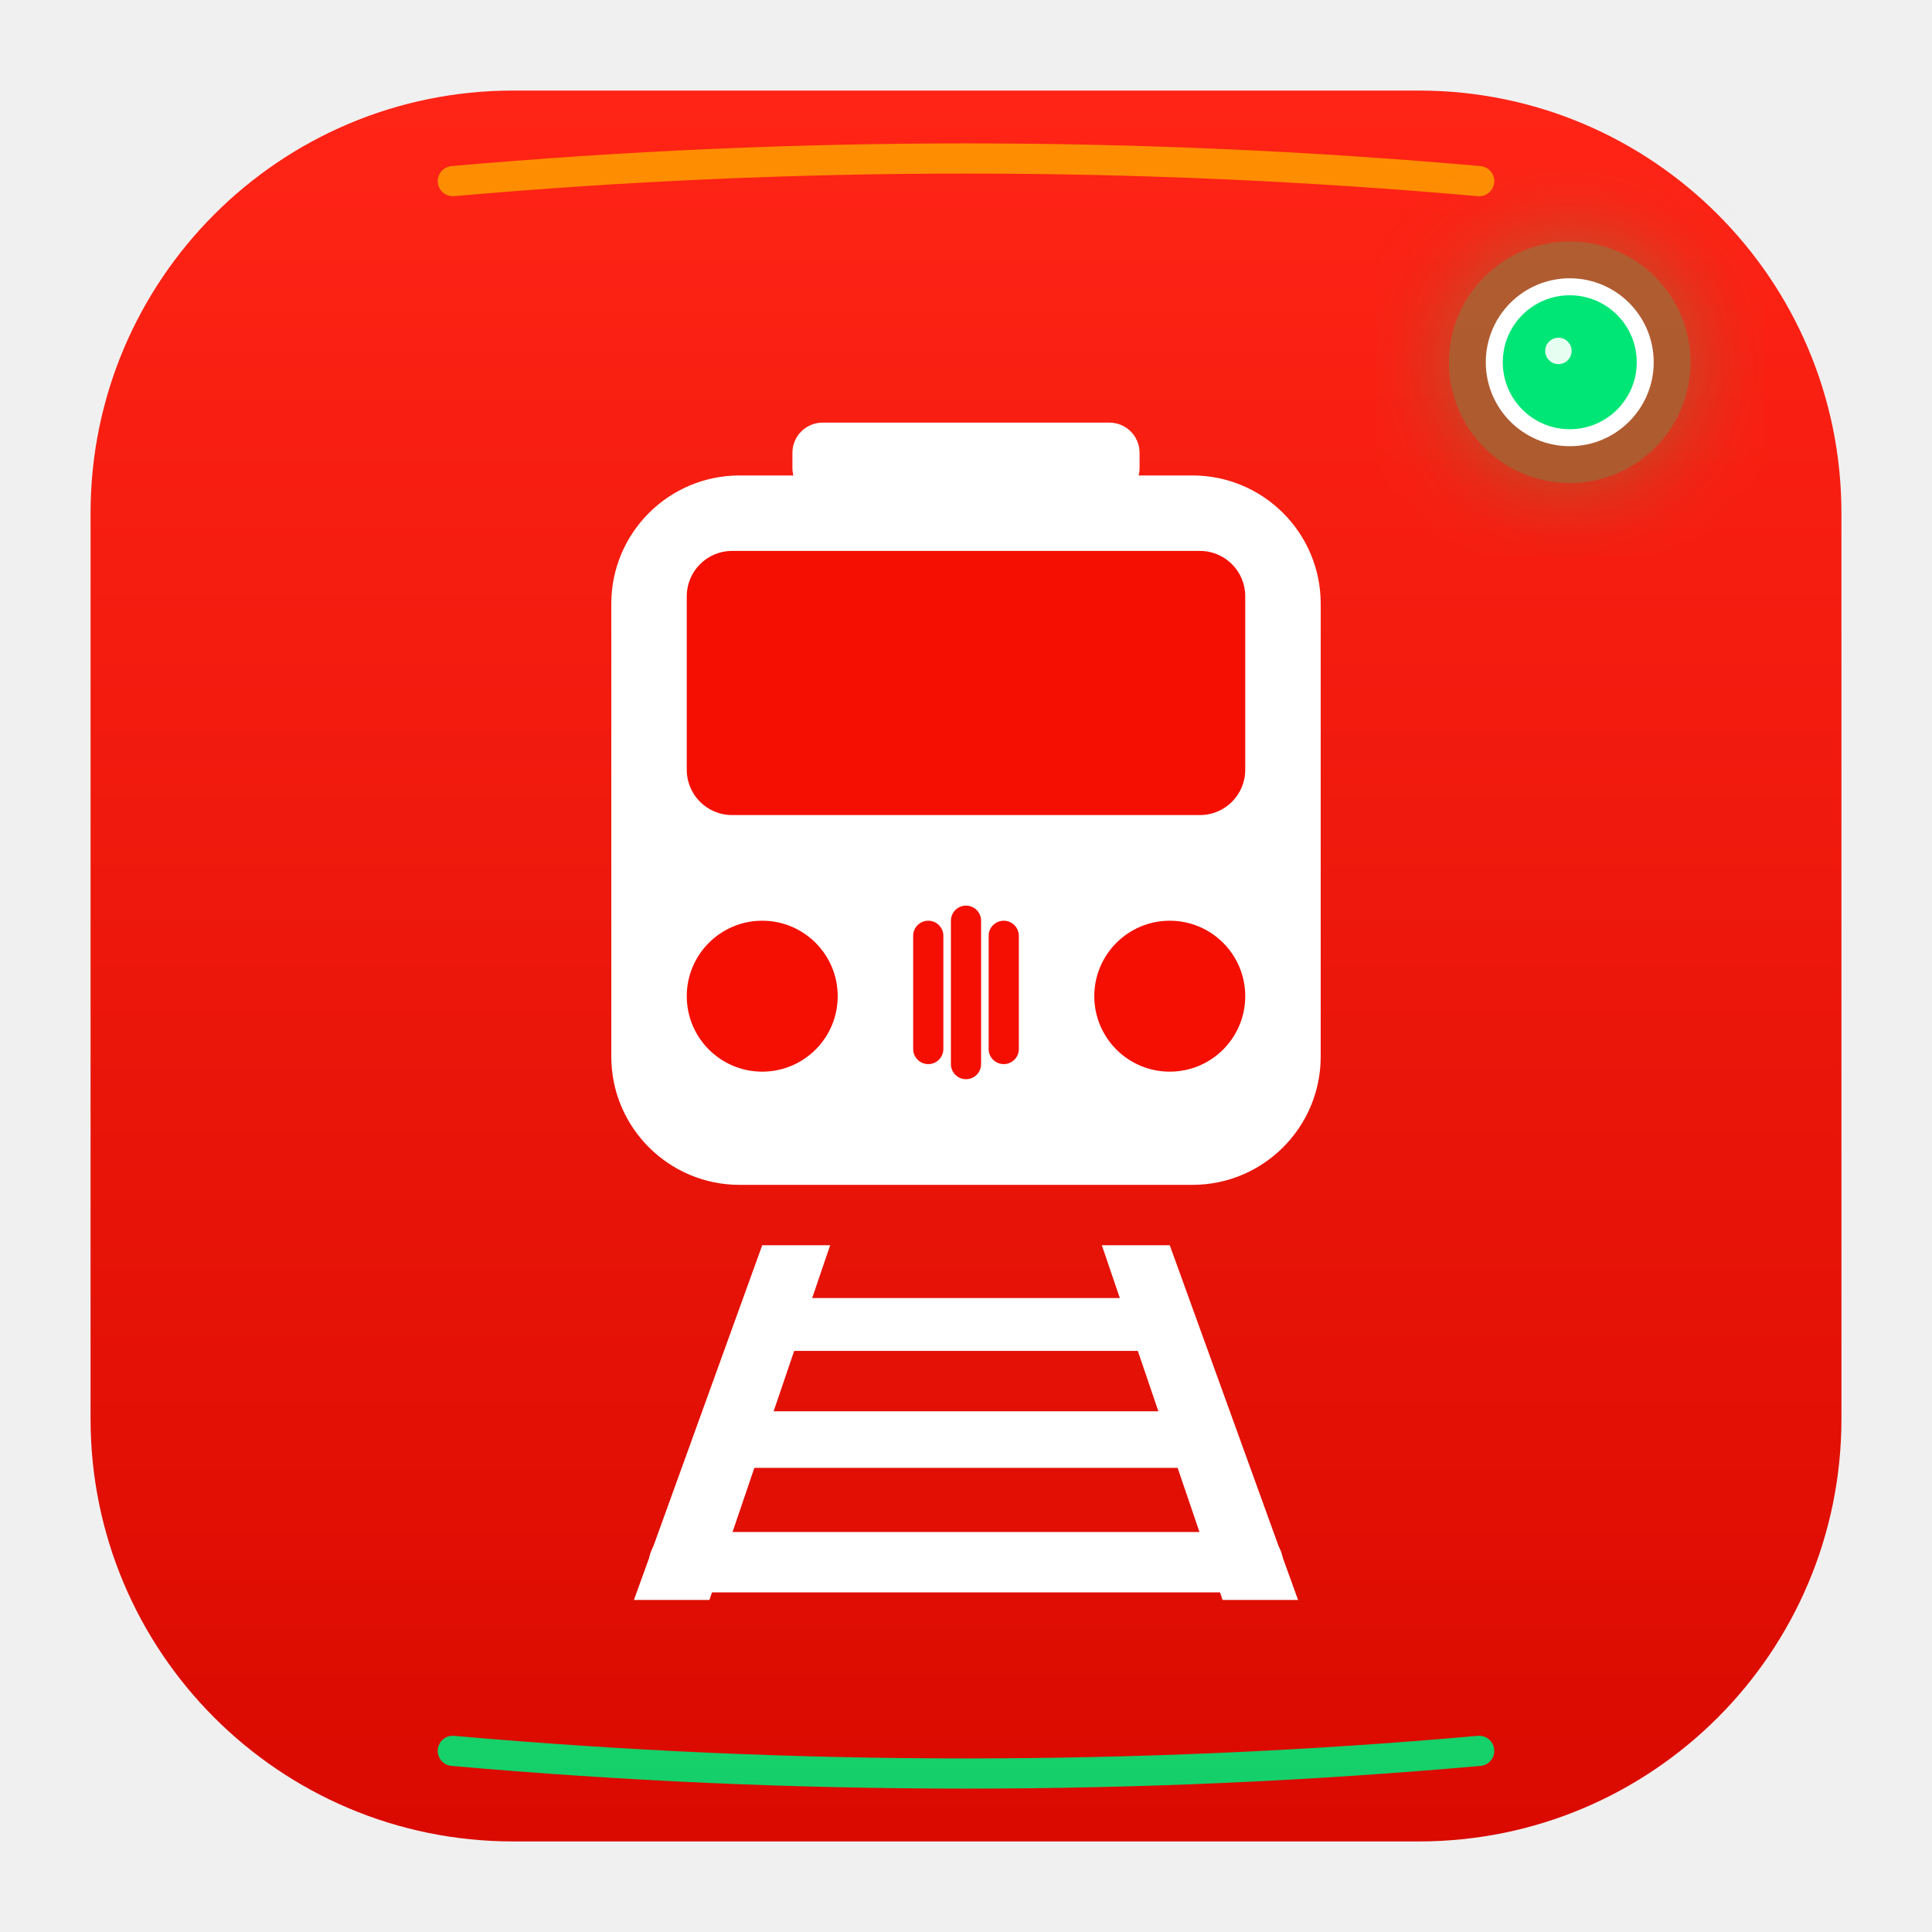
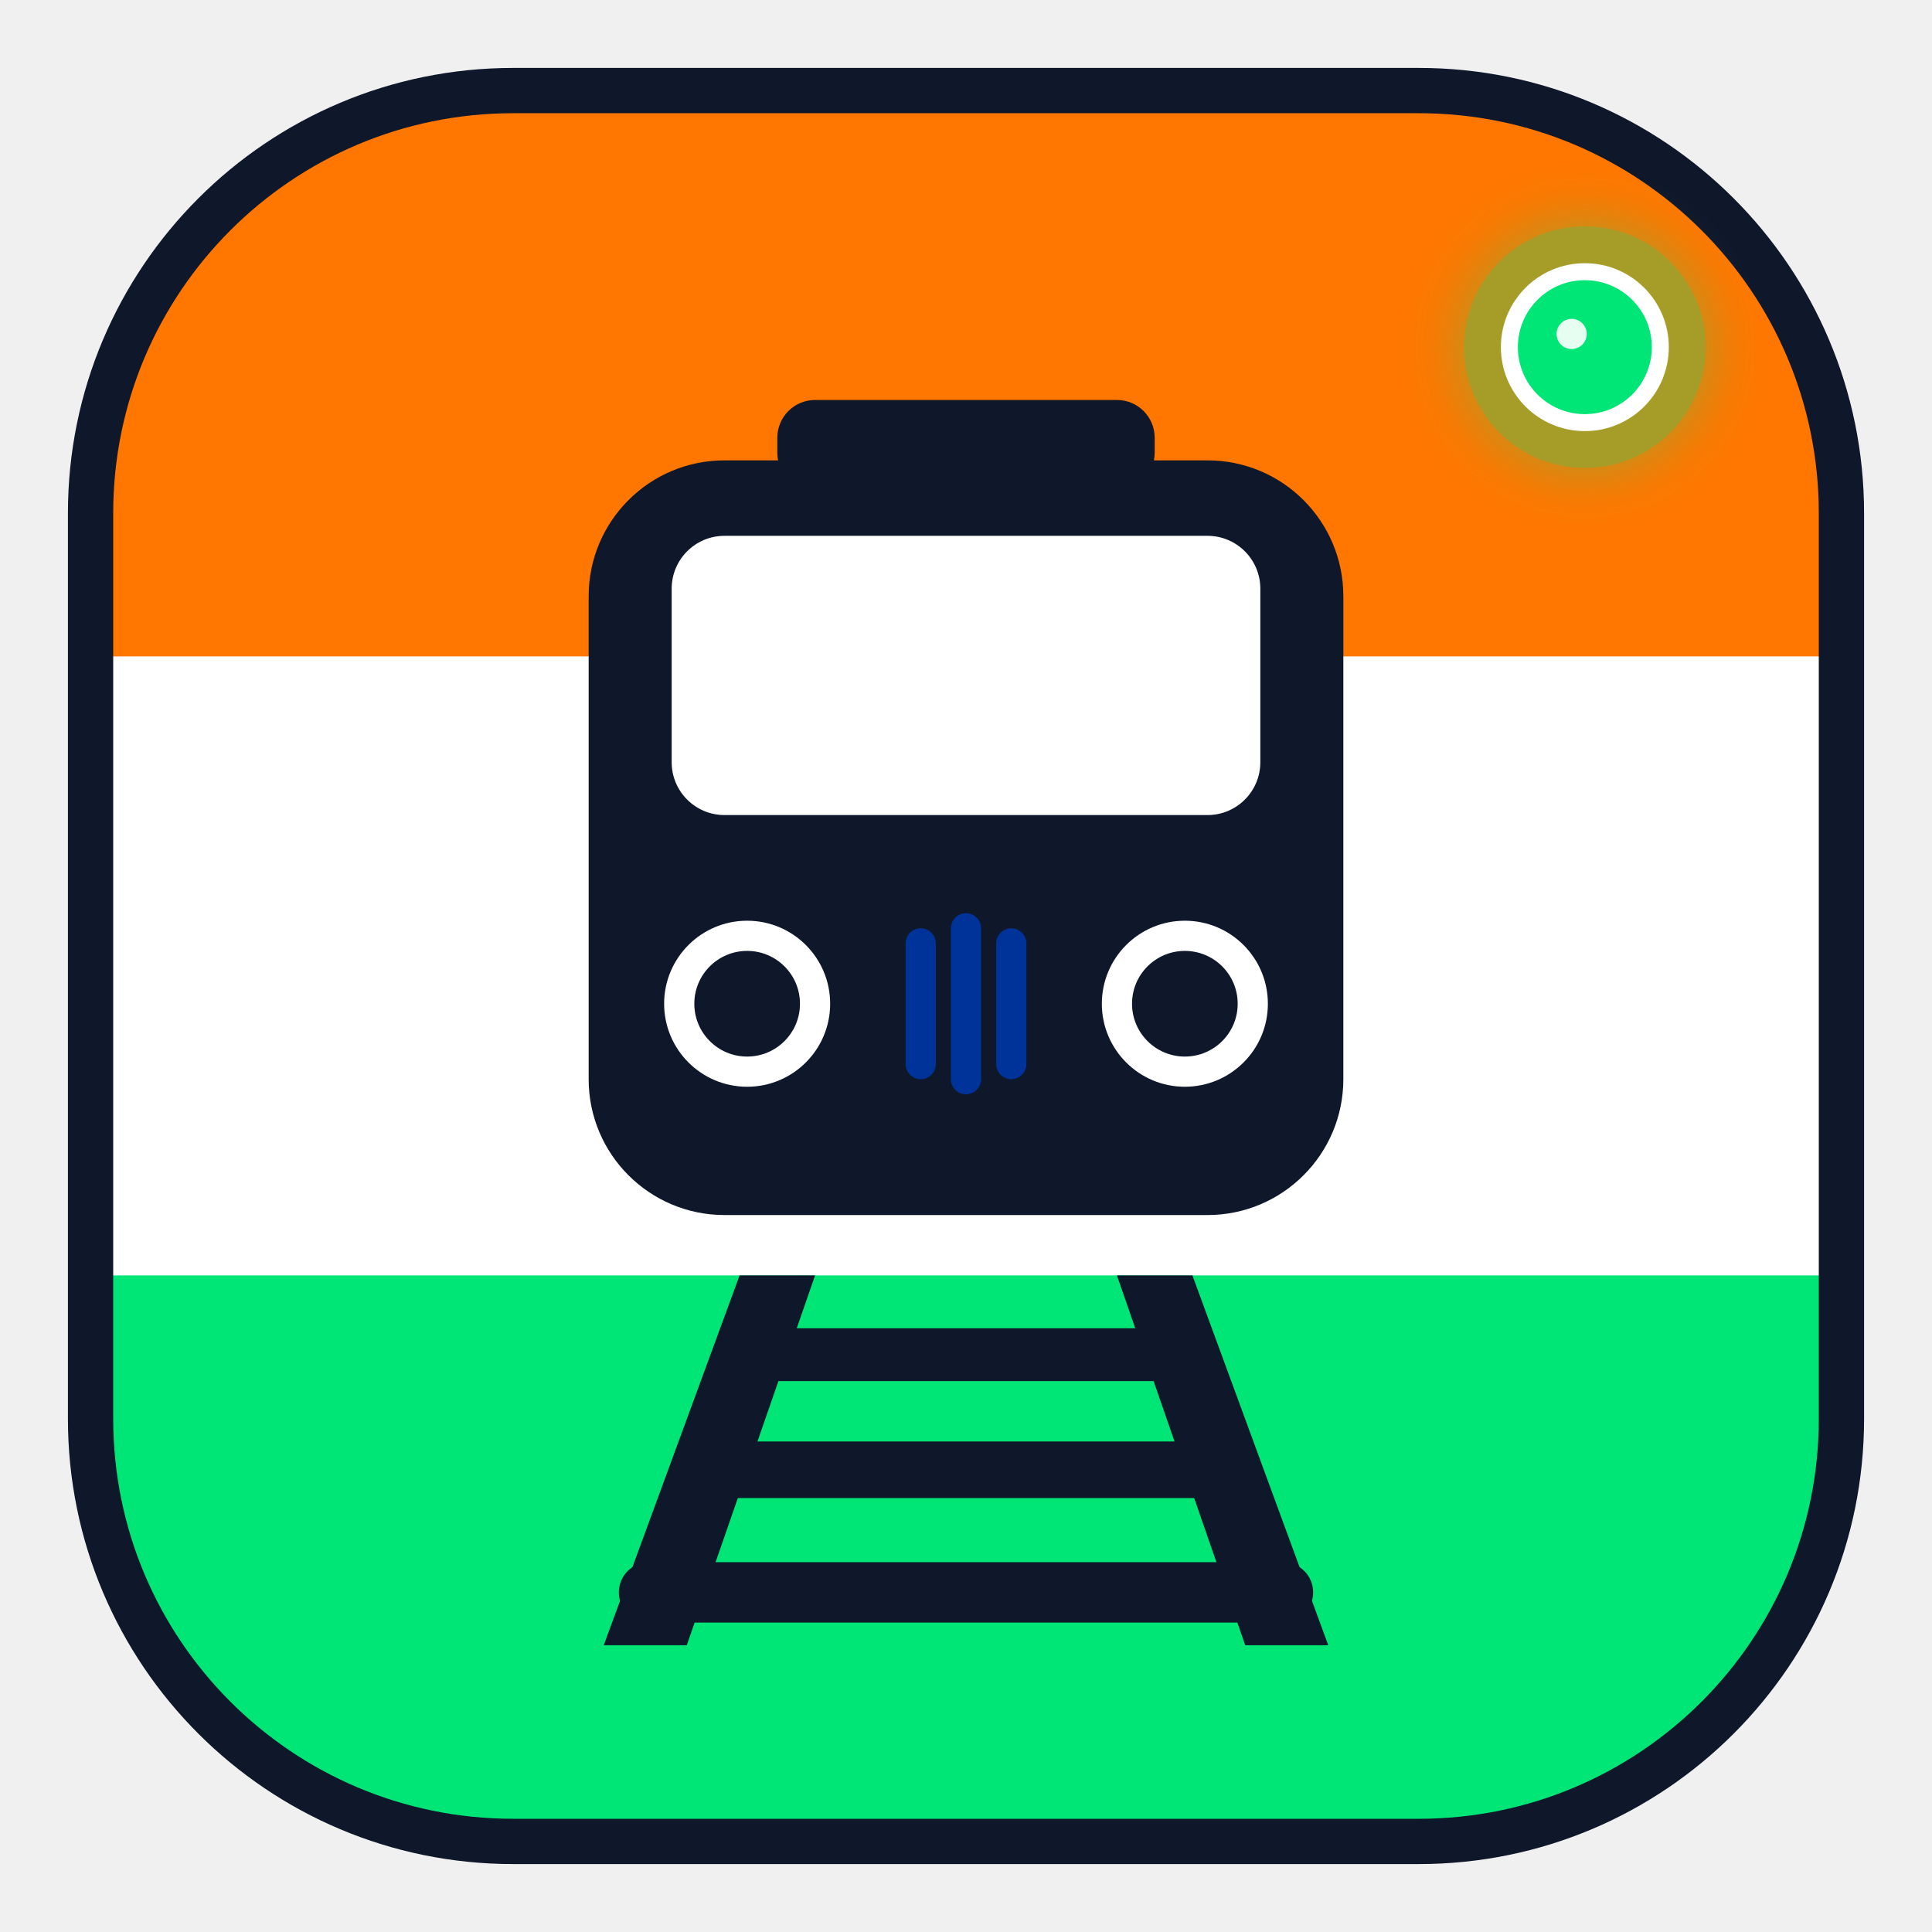
<svg xmlns="http://www.w3.org/2000/svg" viewBox="0 0 512 512" width="100%" height="100%">
  <defs>
-     <filter id="adobeGlow1" x="-30%" y="-30%" width="160%" height="160%">
-       <feGaussianBlur stdDeviation="12" result="blur" />
+     <clipPath id="squircleClip1">
+       <rect x="24" y="24" width="464" height="464" rx="112" />
+     </clipPath>
+     <filter id="glowDot1" x="-40%" y="-40%" width="180%" height="180%">
+       <feGaussianBlur stdDeviation="8" result="blur" />
      <feMerge>
        <feMergeNode in="blur" />
        <feMergeNode in="SourceGraphic" />
      </feMerge>
    </filter>
-     <linearGradient id="adobeRedGrad1" x1="0%" y1="0%" x2="0%" y2="100%">
-       <stop offset="0%" stop-color="#FF2416" />
-       <stop offset="100%" stop-color="#DA0A00" />
-     </linearGradient>
  </defs>
-   <rect x="24" y="24" width="464" height="464" rx="112" fill="url(#adobeRedGrad1)" />
-   <path d="M 120 48 Q 256 36 392 48" fill="none" stroke="#FF9900" stroke-width="8" stroke-linecap="round" opacity="0.9" />
-   <path d="M 120 464 Q 256 476 392 464" fill="none" stroke="#00E676" stroke-width="8" stroke-linecap="round" opacity="0.9" />
+   <g clip-path="url(#squircleClip1)">
+     <rect x="0" y="0" width="512" height="174" fill="#FF7700" />
+     <rect x="0" y="174" width="512" height="164" fill="#FFFFFF" />
+     <rect x="0" y="338" width="512" height="174" fill="#00E676" />
+   </g>
+   <rect x="24" y="24" width="464" height="464" rx="112" fill="none" stroke="#0F172A" stroke-width="12" />
  <g transform="translate(0, -6)">
-     <rect x="210" y="118" width="92" height="20" rx="8" fill="#FFFFFF" />
-     <rect x="162" y="132" width="188" height="188" rx="34" fill="#FFFFFF" />
-     <rect x="182" y="152" width="148" height="70" rx="12" fill="#F40F02" />
-     <circle cx="202" cy="270" r="20" fill="#F40F02" />
-     <circle cx="310" cy="270" r="20" fill="#F40F02" />
-     <rect x="242" y="250" width="8" height="38" rx="4" fill="#F40F02" />
-     <rect x="252" y="246" width="8" height="46" rx="4" fill="#F40F02" />
-     <rect x="262" y="250" width="8" height="38" rx="4" fill="#F40F02" />
-     <polygon points="202,336 220,336 188,430 168,430" fill="#FFFFFF" />
-     <polygon points="292,336 310,336 344,430 324,430" fill="#FFFFFF" />
-     <rect x="200" y="350" width="112" height="14" rx="7" fill="#FFFFFF" />
-     <rect x="186" y="380" width="140" height="15" rx="7.5" fill="#FFFFFF" />
-     <rect x="172" y="412" width="168" height="16" rx="8" fill="#FFFFFF" />
+     <rect x="206" y="112" width="100" height="24" rx="10" fill="#0F172A" />
+     <rect x="156" y="128" width="200" height="200" rx="36" fill="#0F172A" />
+     <rect x="178" y="148" width="156" height="74" rx="14" fill="#FFFFFF" />
+     <circle cx="198" cy="272" r="22" fill="#FFFFFF" />
+     <circle cx="198" cy="272" r="14" fill="#0F172A" />
+     <circle cx="314" cy="272" r="22" fill="#FFFFFF" />
+     <circle cx="314" cy="272" r="14" fill="#0F172A" />
+     <rect x="240" y="252" width="8" height="40" rx="4" fill="#003399" />
+     <rect x="252" y="248" width="8" height="48" rx="4" fill="#003399" />
+     <rect x="264" y="252" width="8" height="40" rx="4" fill="#003399" />
+     <polygon points="196,344 216,344 182,442 160,442" fill="#0F172A" />
+     <polygon points="296,344 316,344 352,442 330,442" fill="#0F172A" />
+     <rect x="194" y="358" width="124" height="14" rx="7" fill="#0F172A" />
+     <rect x="180" y="388" width="152" height="15" rx="7.5" fill="#0F172A" />
+     <rect x="164" y="420" width="184" height="16" rx="8" fill="#0F172A" />
  </g>
-   <g transform="translate(416, 96)">
-     <circle cx="0" cy="0" r="32" fill="#00E676" opacity="0.3" filter="url(#adobeGlow1)" />
+   <g transform="translate(420, 92)">
+     <circle cx="0" cy="0" r="32" fill="#00E676" opacity="0.35" filter="url(#glowDot1)" />
    <circle cx="0" cy="0" r="20" fill="#00E676" stroke="#FFFFFF" stroke-width="4.5" />
-     <circle cx="-3" cy="-3" r="3.5" fill="#FFFFFF" opacity="0.9" />
+     <circle cx="-3.5" cy="-3.5" r="4" fill="#FFFFFF" opacity="0.9" />
  </g>
</svg>
